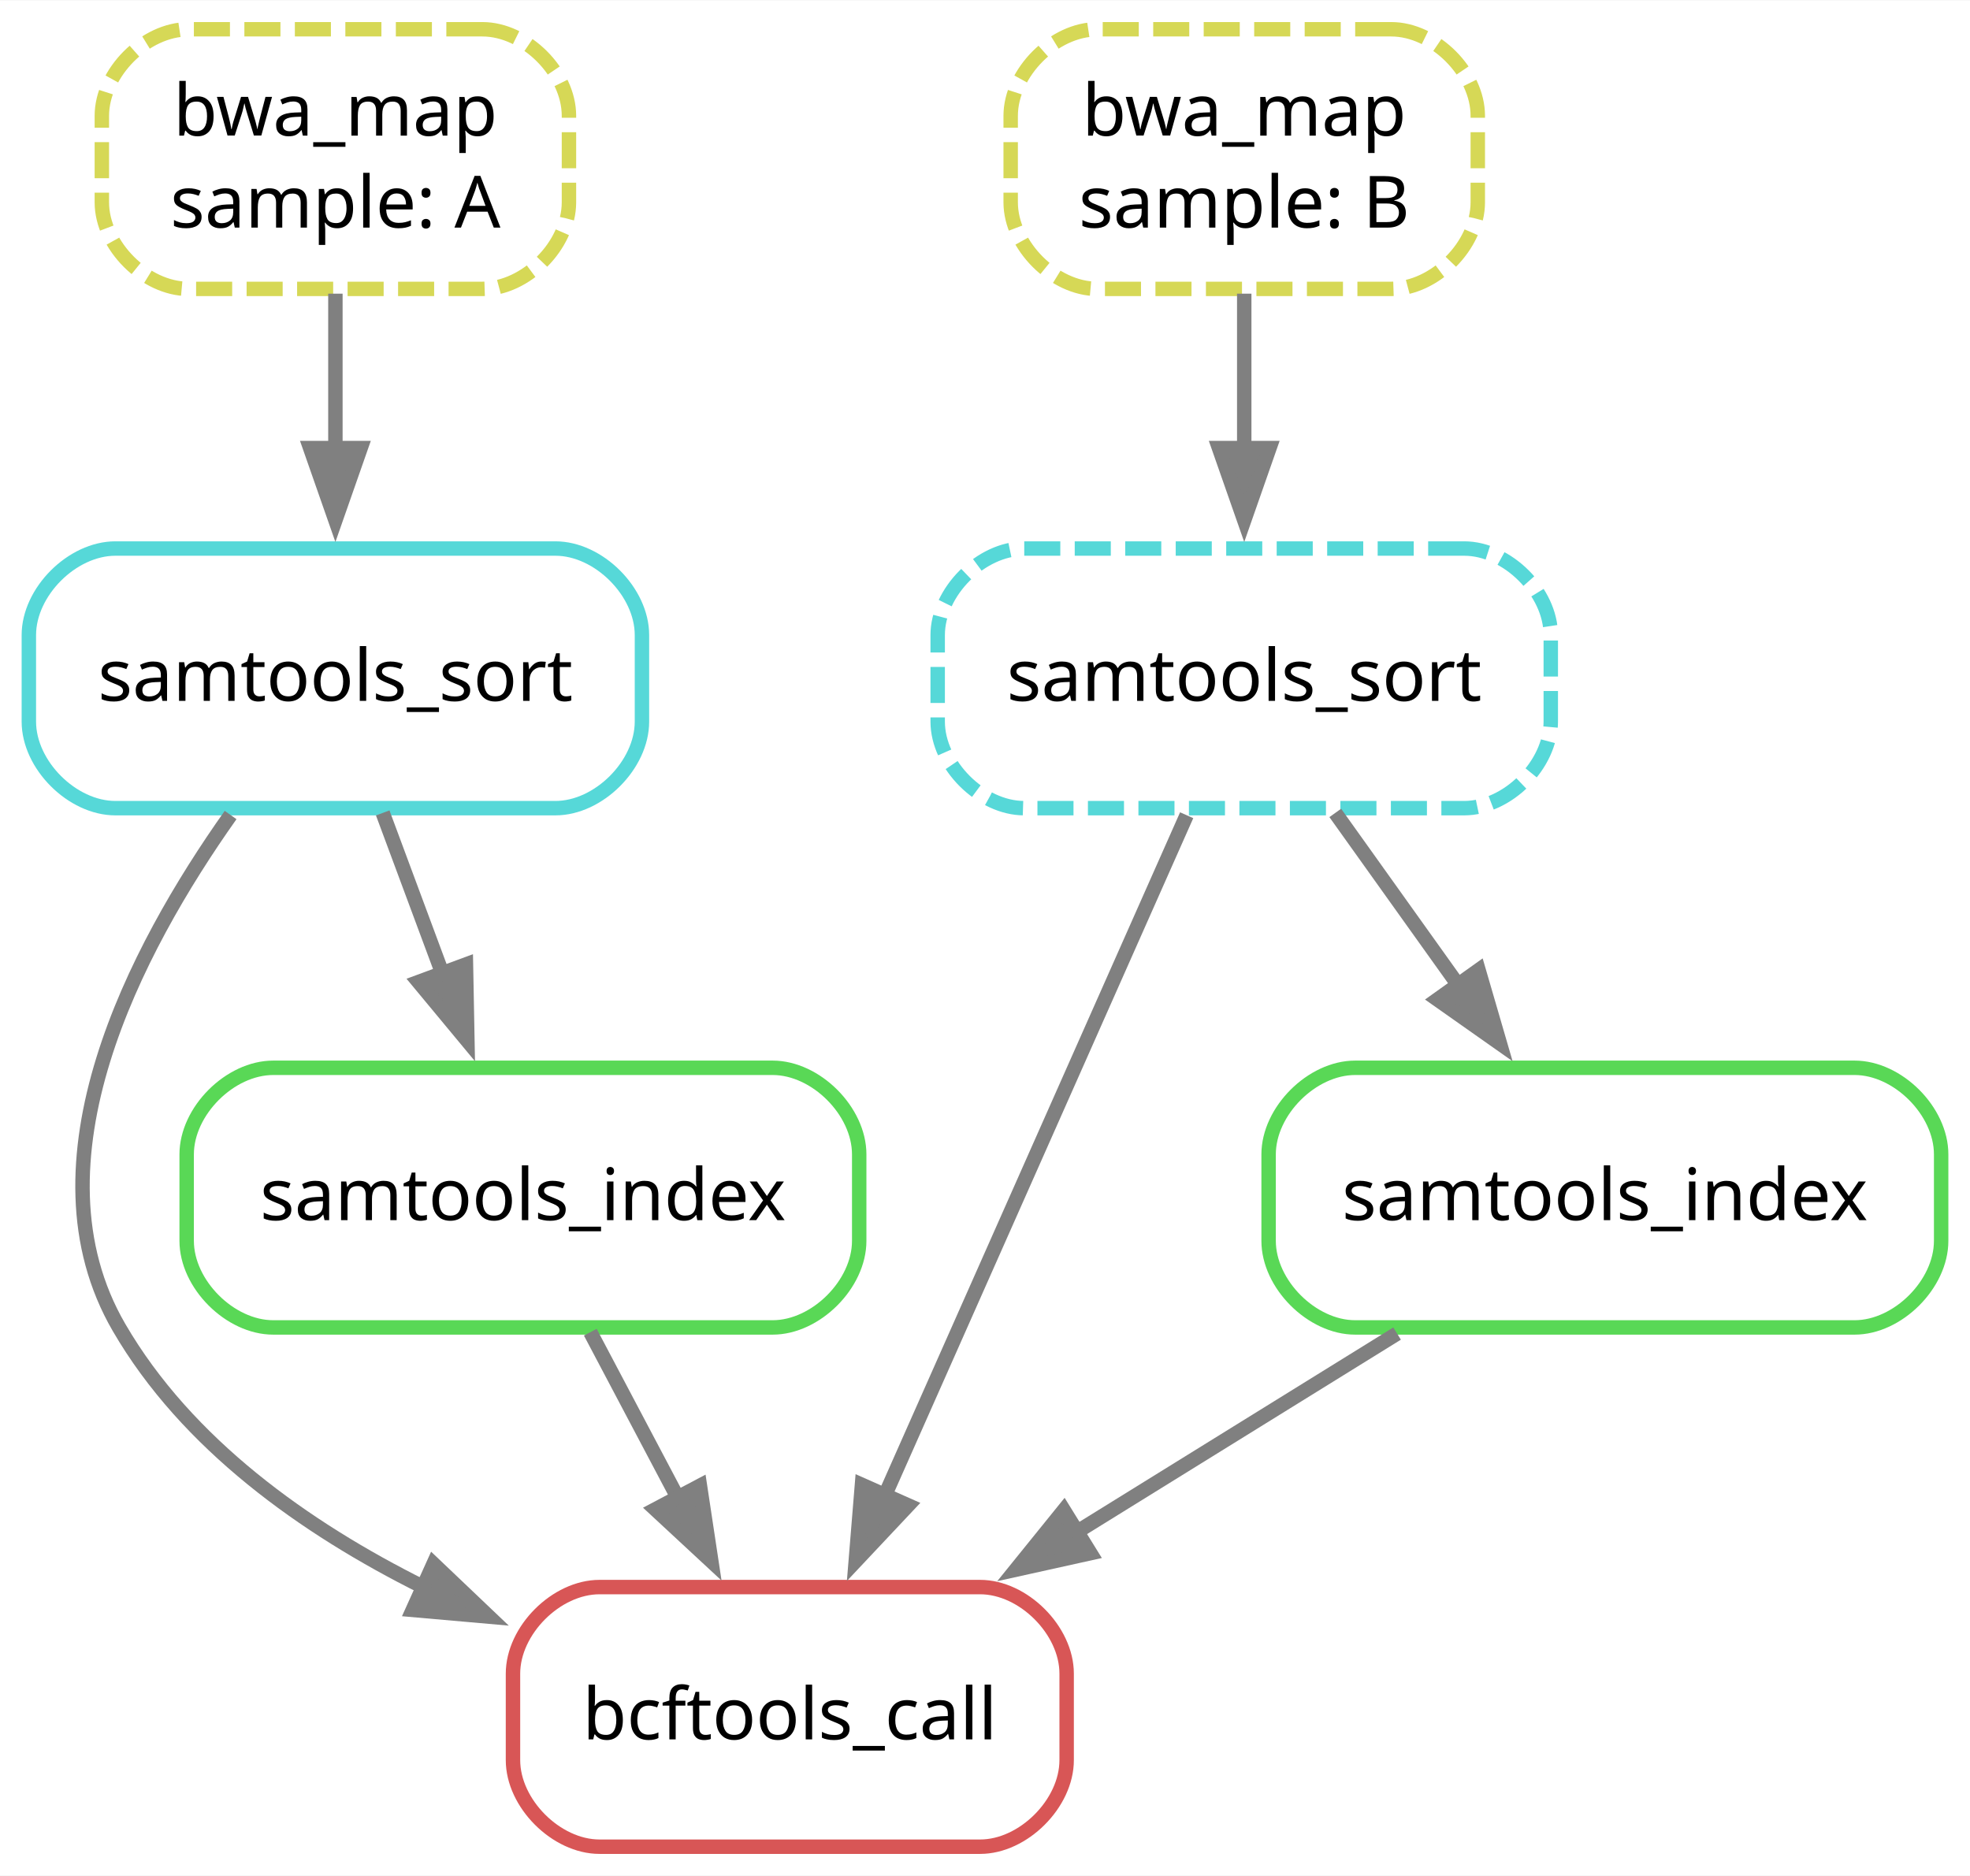
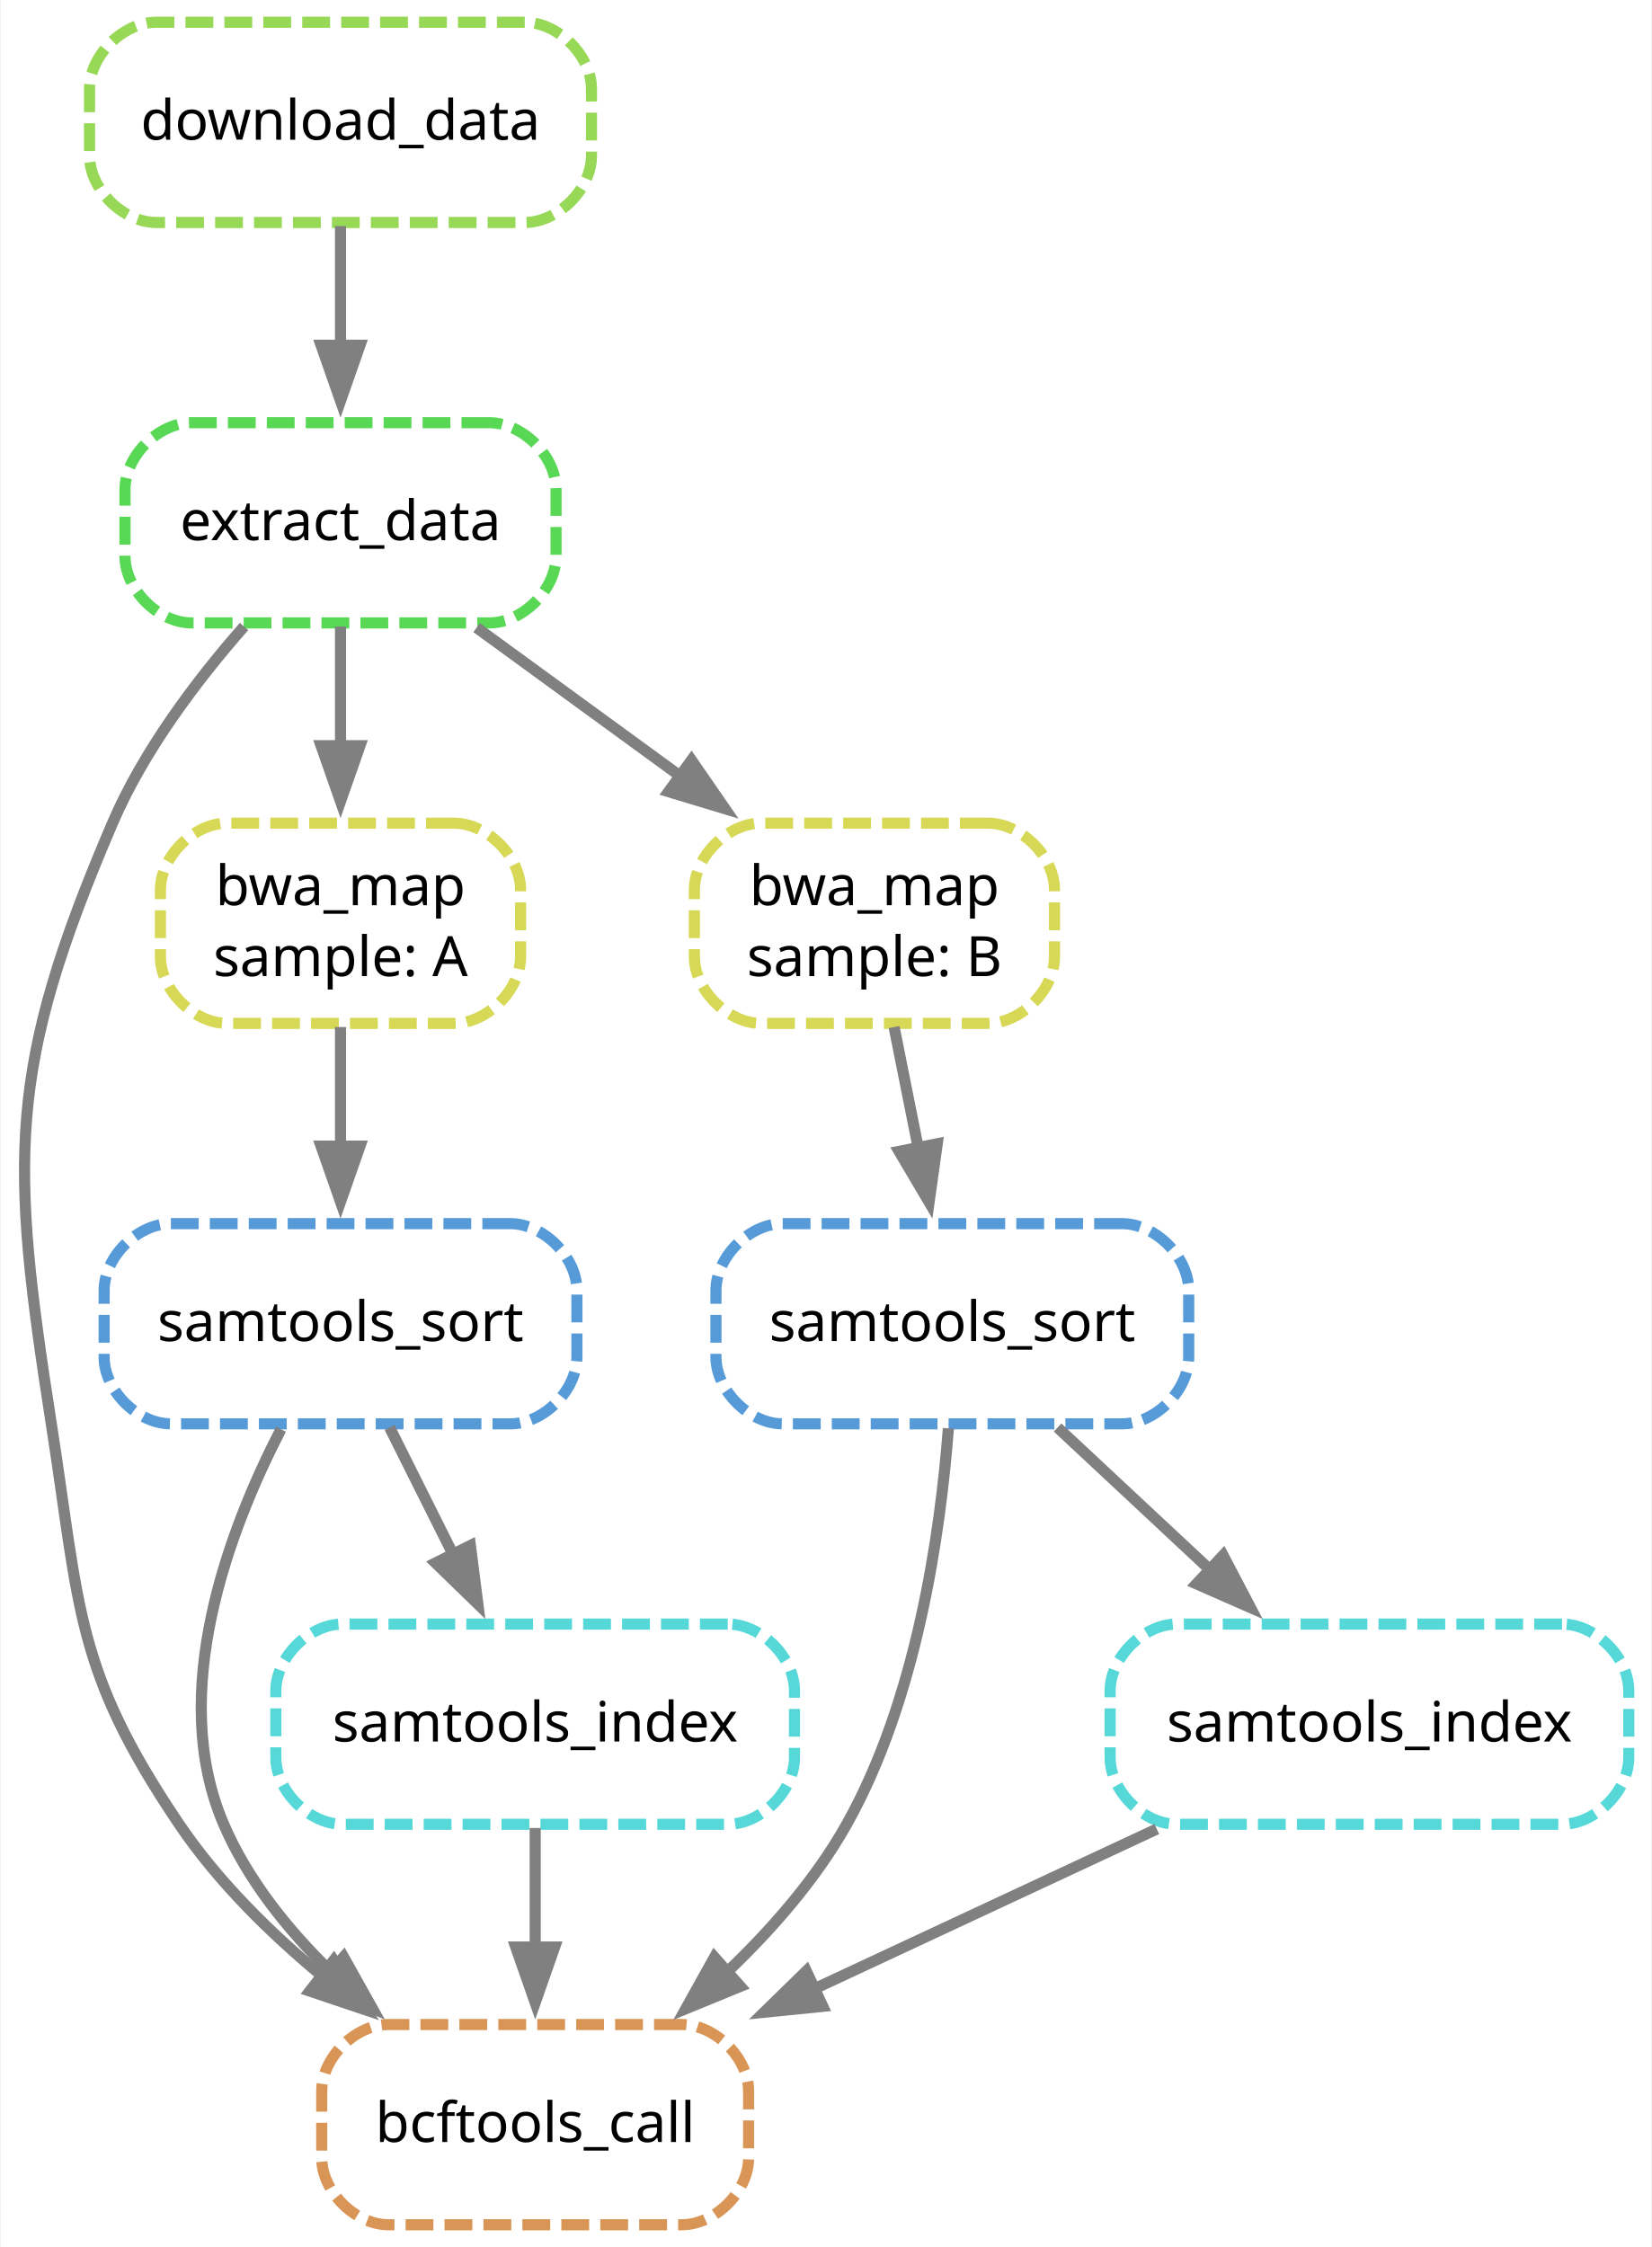
- <svg xmlns="http://www.w3.org/2000/svg" width="273pt" height="260pt" viewBox="0.00 0.00 273.12 260.00">
-   <g id="graph0" class="graph" transform="scale(1 1) rotate(0) translate(4 256)">
-     <polygon fill="white" stroke="none" points="-4,4 -4,-256 269.12,-256 269.12,4 -4,4" />
+ <svg xmlns="http://www.w3.org/2000/svg" width="297pt" height="404pt" viewBox="0.00 0.00 296.69 404.00">
+   <g id="graph0" class="graph" transform="scale(1 1) rotate(0) translate(4 400)">
+     <polygon fill="white" stroke="none" points="-4,4 -4,-400 292.69,-400 292.69,4 -4,4" />
    <g id="node1" class="node">
-       <path fill="none" stroke="#d85656" stroke-width="2" d="M131.88,-36C131.88,-36 79.12,-36 79.12,-36 73.12,-36 67.12,-30 67.12,-24 67.12,-24 67.12,-12 67.12,-12 67.12,-6 73.12,0 79.12,0 79.12,0 131.88,0 131.88,0 137.88,0 143.88,-6 143.88,-12 143.88,-12 143.88,-24 143.88,-24 143.88,-30 137.88,-36 131.88,-36" />
-       <text text-anchor="middle" x="105.5" y="-14.88" font-family="sans" font-size="10.00">bcftools_call</text>
+       <path fill="none" stroke="#d89556" stroke-width="2" stroke-dasharray="5,2" d="M118.44,-36C118.44,-36 65.69,-36 65.69,-36 59.69,-36 53.69,-30 53.69,-24 53.69,-24 53.69,-12 53.69,-12 53.69,-6 59.69,0 65.69,0 65.69,0 118.44,0 118.44,0 124.44,0 130.44,-6 130.44,-12 130.44,-12 130.44,-24 130.44,-24 130.44,-30 124.44,-36 118.44,-36" />
+       <text text-anchor="middle" x="92.07" y="-14.88" font-family="sans" font-size="10.00">bcftools_call</text>
    </g>
    <g id="node2" class="node">
-       <path fill="none" stroke="#56d8d8" stroke-width="2" d="M73,-180C73,-180 12,-180 12,-180 6,-180 0,-174 0,-168 0,-168 0,-156 0,-156 0,-150 6,-144 12,-144 12,-144 73,-144 73,-144 79,-144 85,-150 85,-156 85,-156 85,-168 85,-168 85,-174 79,-180 73,-180" />
-       <text text-anchor="middle" x="42.5" y="-158.88" font-family="sans" font-size="10.00">samtools_sort</text>
+       <path fill="none" stroke="#59d856" stroke-width="2" stroke-dasharray="5,2" d="M83.82,-324C83.82,-324 30.32,-324 30.32,-324 24.32,-324 18.32,-318 18.32,-312 18.32,-312 18.32,-300 18.32,-300 18.32,-294 24.32,-288 30.32,-288 30.32,-288 83.82,-288 83.82,-288 89.82,-288 95.82,-294 95.82,-300 95.82,-300 95.82,-312 95.82,-312 95.82,-318 89.82,-324 83.82,-324" />
+       <text text-anchor="middle" x="57.07" y="-302.88" font-family="sans" font-size="10.00">extract_data</text>
    </g>
    <g id="edge1" class="edge">
-       <path fill="none" stroke="grey" stroke-width="2" d="M27.97,-143.05C14.77,-124.41 -0.77,-94.84 12.5,-72 21.89,-55.84 38.26,-44.19 54.67,-36.01" />
-       <polygon fill="grey" stroke="grey" stroke-width="2" points="56.1,-39.21 63.78,-31.9 53.22,-32.83 56.1,-39.21" />
+       <path fill="none" stroke="grey" stroke-width="2" d="M39.72,-287.36C31.23,-277.69 21.66,-265.04 16.07,-252 -2.94,-207.66 -2.36,-191.67 5.07,-144 10.24,-110.81 9.26,-99.84 28.07,-72 34.95,-61.82 44.33,-52.54 53.8,-44.7" />
+       <polygon fill="grey" stroke="grey" stroke-width="2" points="55.85,-47.54 61.6,-38.63 51.55,-42.01 55.85,-47.54" />
+     </g>
+     <g id="node5" class="node">
+       <path fill="none" stroke="#d6d856" stroke-width="2" stroke-dasharray="5,2" d="M77.44,-252C77.44,-252 36.69,-252 36.69,-252 30.69,-252 24.69,-246 24.69,-240 24.69,-240 24.69,-228 24.69,-228 24.69,-222 30.69,-216 36.69,-216 36.69,-216 77.44,-216 77.44,-216 83.44,-216 89.44,-222 89.44,-228 89.44,-228 89.44,-240 89.44,-240 89.44,-246 83.44,-252 77.44,-252" />
+       <text text-anchor="middle" x="57.07" y="-237.25" font-family="sans" font-size="10.00">bwa_map</text>
+       <text text-anchor="middle" x="57.07" y="-224.5" font-family="sans" font-size="10.00">sample: A</text>
+     </g>
+     <g id="edge8" class="edge">
+       <path fill="none" stroke="grey" stroke-width="2" d="M57.07,-287.34C57.07,-280.75 57.07,-273.08 57.07,-265.67" />
+       <polygon fill="grey" stroke="grey" stroke-width="2" points="60.57,-265.93 57.07,-255.93 53.57,-265.93 60.57,-265.93" />
+     </g>
+     <g id="node7" class="node">
+       <path fill="none" stroke="#d6d856" stroke-width="2" stroke-dasharray="5,2" d="M173.44,-252C173.44,-252 132.69,-252 132.69,-252 126.69,-252 120.69,-246 120.69,-240 120.69,-240 120.69,-228 120.69,-228 120.69,-222 126.69,-216 132.69,-216 132.69,-216 173.44,-216 173.44,-216 179.44,-216 185.44,-222 185.44,-228 185.44,-228 185.44,-240 185.44,-240 185.44,-246 179.44,-252 173.44,-252" />
+       <text text-anchor="middle" x="153.07" y="-237.25" font-family="sans" font-size="10.00">bwa_map</text>
+       <text text-anchor="middle" x="153.07" y="-224.5" font-family="sans" font-size="10.00">sample: B</text>
+     </g>
+     <g id="edge10" class="edge">
+       <path fill="none" stroke="grey" stroke-width="2" d="M81.54,-287.15C92.71,-279.01 106.14,-269.22 118.33,-260.33" />
+       <polygon fill="grey" stroke="grey" stroke-width="2" points="120.17,-263.32 126.19,-254.6 116.05,-257.66 120.17,-263.32" />
+     </g>
+     <g id="node3" class="node">
+       <path fill="none" stroke="#97d856" stroke-width="2" stroke-dasharray="5,2" d="M90.19,-396C90.19,-396 23.94,-396 23.94,-396 17.94,-396 11.94,-390 11.94,-384 11.94,-384 11.94,-372 11.94,-372 11.94,-366 17.94,-360 23.94,-360 23.94,-360 90.19,-360 90.19,-360 96.19,-360 102.19,-366 102.19,-372 102.19,-372 102.19,-384 102.19,-384 102.19,-390 96.19,-396 90.19,-396" />
+       <text text-anchor="middle" x="57.07" y="-374.88" font-family="sans" font-size="10.00">download_data</text>
+     </g>
+     <g id="edge6" class="edge">
+       <path fill="none" stroke="grey" stroke-width="2" d="M57.07,-359.34C57.07,-352.75 57.07,-345.08 57.07,-337.67" />
+       <polygon fill="grey" stroke="grey" stroke-width="2" points="60.57,-337.93 57.07,-327.93 53.57,-337.93 60.57,-337.93" />
+     </g>
+     <g id="node4" class="node">
+       <path fill="none" stroke="#569ad8" stroke-width="2" stroke-dasharray="5,2" d="M87.57,-180C87.57,-180 26.57,-180 26.57,-180 20.57,-180 14.57,-174 14.57,-168 14.57,-168 14.57,-156 14.57,-156 14.57,-150 20.57,-144 26.57,-144 26.57,-144 87.57,-144 87.57,-144 93.57,-144 99.57,-150 99.57,-156 99.57,-156 99.57,-168 99.57,-168 99.57,-174 93.57,-180 87.57,-180" />
+       <text text-anchor="middle" x="57.07" y="-158.88" font-family="sans" font-size="10.00">samtools_sort</text>
+     </g>
+     <g id="edge2" class="edge">
+       <path fill="none" stroke="grey" stroke-width="2" d="M46.36,-143.03C36.87,-124.63 25.96,-95.48 36.07,-72 40.36,-62.03 47.54,-53.07 55.36,-45.46" />
+       <polygon fill="grey" stroke="grey" stroke-width="2" points="57.62,-48.14 62.79,-38.9 52.98,-42.9 57.62,-48.14" />
+     </g>
+     <g id="node8" class="node">
+       <path fill="none" stroke="#56d8d8" stroke-width="2" stroke-dasharray="5,2" d="M126.69,-108C126.69,-108 57.44,-108 57.44,-108 51.44,-108 45.44,-102 45.44,-96 45.44,-96 45.44,-84 45.44,-84 45.44,-78 51.44,-72 57.44,-72 57.44,-72 126.69,-72 126.69,-72 132.69,-72 138.69,-78 138.69,-84 138.69,-84 138.69,-96 138.69,-96 138.69,-102 132.69,-108 126.69,-108" />
+       <text text-anchor="middle" x="92.07" y="-86.88" font-family="sans" font-size="10.00">samtools_index</text>
+     </g>
+     <g id="edge11" class="edge">
+       <path fill="none" stroke="grey" stroke-width="2" d="M65.9,-143.34C69.39,-136.34 73.51,-128.12 77.43,-120.28" />
+       <polygon fill="grey" stroke="grey" stroke-width="2" points="80.42,-122.12 81.76,-111.61 74.16,-118.99 80.42,-122.12" />
+     </g>
+     <g id="edge7" class="edge">
+       <path fill="none" stroke="grey" stroke-width="2" d="M57.07,-215.34C57.07,-208.75 57.07,-201.08 57.07,-193.67" />
+       <polygon fill="grey" stroke="grey" stroke-width="2" points="60.57,-193.93 57.07,-183.93 53.57,-193.93 60.57,-193.93" />
    </g>
    <g id="node6" class="node">
-       <path fill="none" stroke="#59d856" stroke-width="2" d="M103.12,-108C103.12,-108 33.88,-108 33.88,-108 27.88,-108 21.88,-102 21.88,-96 21.88,-96 21.88,-84 21.88,-84 21.88,-78 27.88,-72 33.88,-72 33.88,-72 103.12,-72 103.12,-72 109.12,-72 115.12,-78 115.12,-84 115.12,-84 115.12,-96 115.12,-96 115.12,-102 109.12,-108 103.12,-108" />
-       <text text-anchor="middle" x="68.5" y="-86.88" font-family="sans" font-size="10.00">samtools_index</text>
+       <path fill="none" stroke="#569ad8" stroke-width="2" stroke-dasharray="5,2" d="M197.57,-180C197.57,-180 136.57,-180 136.57,-180 130.57,-180 124.57,-174 124.57,-168 124.57,-168 124.57,-156 124.57,-156 124.57,-150 130.57,-144 136.57,-144 136.57,-144 197.57,-144 197.57,-144 203.57,-144 209.57,-150 209.57,-156 209.57,-156 209.57,-168 209.57,-168 209.57,-174 203.57,-180 197.57,-180" />
+       <text text-anchor="middle" x="167.07" y="-158.88" font-family="sans" font-size="10.00">samtools_sort</text>
    </g>
-     <g id="edge7" class="edge">
-       <path fill="none" stroke="grey" stroke-width="2" d="M49.06,-143.34C51.57,-136.59 54.5,-128.69 57.32,-121.11" />
-       <polygon fill="grey" stroke="grey" stroke-width="2" points="60.6,-122.33 60.8,-111.74 54.03,-119.9 60.6,-122.33" />
+     <g id="edge3" class="edge">
+       <path fill="none" stroke="grey" stroke-width="2" d="M166.36,-143.19C164.93,-124.4 160.68,-94.46 148.07,-72 142.56,-62.18 134.62,-53.1 126.45,-45.32" />
+       <polygon fill="grey" stroke="grey" stroke-width="2" points="128.95,-42.86 119.15,-38.84 124.3,-48.09 128.95,-42.86" />
    </g>
-     <g id="node3" class="node">
-       <path fill="none" stroke="#d6d856" stroke-width="2" stroke-dasharray="5,2" d="M62.88,-252C62.88,-252 22.12,-252 22.12,-252 16.12,-252 10.12,-246 10.12,-240 10.12,-240 10.12,-228 10.12,-228 10.12,-222 16.12,-216 22.12,-216 22.12,-216 62.88,-216 62.88,-216 68.88,-216 74.88,-222 74.88,-228 74.88,-228 74.88,-240 74.88,-240 74.88,-246 68.88,-252 62.88,-252" />
-       <text text-anchor="middle" x="42.5" y="-237.25" font-family="sans" font-size="10.00">bwa_map</text>
-       <text text-anchor="middle" x="42.5" y="-224.5" font-family="sans" font-size="10.00">sample: A</text>
+     <g id="node9" class="node">
+       <path fill="none" stroke="#56d8d8" stroke-width="2" stroke-dasharray="5,2" d="M276.69,-108C276.69,-108 207.44,-108 207.44,-108 201.44,-108 195.44,-102 195.44,-96 195.44,-96 195.44,-84 195.44,-84 195.44,-78 201.44,-72 207.44,-72 207.44,-72 276.69,-72 276.69,-72 282.69,-72 288.69,-78 288.69,-84 288.69,-84 288.69,-96 288.69,-96 288.69,-102 282.69,-108 276.69,-108" />
+       <text text-anchor="middle" x="242.07" y="-86.88" font-family="sans" font-size="10.00">samtools_index</text>
+     </g>
+     <g id="edge12" class="edge">
+       <path fill="none" stroke="grey" stroke-width="2" d="M185.99,-143.34C194.37,-135.52 204.39,-126.16 213.64,-117.53" />
+       <polygon fill="grey" stroke="grey" stroke-width="2" points="215.75,-120.35 220.67,-110.97 210.97,-115.23 215.75,-120.35" />
+     </g>
+     <g id="edge9" class="edge">
+       <path fill="none" stroke="grey" stroke-width="2" d="M156.6,-215.34C157.92,-208.75 159.45,-201.08 160.93,-193.67" />
+       <polygon fill="grey" stroke="grey" stroke-width="2" points="164.36,-194.36 162.89,-183.87 157.5,-192.99 164.36,-194.36" />
+     </g>
+     <g id="edge4" class="edge">
+       <path fill="none" stroke="grey" stroke-width="2" d="M92.07,-71.34C92.07,-64.75 92.07,-57.08 92.07,-49.67" />
+       <polygon fill="grey" stroke="grey" stroke-width="2" points="95.57,-49.93 92.07,-39.93 88.57,-49.93 95.57,-49.93" />
    </g>
    <g id="edge5" class="edge">
-       <path fill="none" stroke="grey" stroke-width="2" d="M42.5,-215.34C42.5,-208.75 42.5,-201.08 42.5,-193.67" />
-       <polygon fill="grey" stroke="grey" stroke-width="2" points="46,-193.93 42.5,-183.93 39,-193.93 46,-193.93" />
-     </g>
-     <g id="node4" class="node">
-       <path fill="none" stroke="#56d8d8" stroke-width="2" stroke-dasharray="5,2" d="M199,-180C199,-180 138,-180 138,-180 132,-180 126,-174 126,-168 126,-168 126,-156 126,-156 126,-150 132,-144 138,-144 138,-144 199,-144 199,-144 205,-144 211,-150 211,-156 211,-156 211,-168 211,-168 211,-174 205,-180 199,-180" />
-       <text text-anchor="middle" x="168.5" y="-158.88" font-family="sans" font-size="10.00">samtools_sort</text>
-     </g>
-     <g id="edge2" class="edge">
-       <path fill="none" stroke="grey" stroke-width="2" d="M160.52,-143.02C149.96,-119.22 131.22,-76.97 118.58,-48.48" />
-       <polygon fill="grey" stroke="grey" stroke-width="2" points="121.9,-47.33 114.64,-39.61 115.5,-50.17 121.9,-47.33" />
-     </g>
-     <g id="node7" class="node">
-       <path fill="none" stroke="#59d856" stroke-width="2" d="M253.12,-108C253.12,-108 183.88,-108 183.88,-108 177.88,-108 171.88,-102 171.88,-96 171.88,-96 171.88,-84 171.88,-84 171.88,-78 177.88,-72 183.88,-72 183.88,-72 253.12,-72 253.12,-72 259.12,-72 265.12,-78 265.12,-84 265.12,-84 265.12,-96 265.12,-96 265.12,-102 259.12,-108 253.12,-108" />
-       <text text-anchor="middle" x="218.5" y="-86.88" font-family="sans" font-size="10.00">samtools_index</text>
-     </g>
-     <g id="edge8" class="edge">
-       <path fill="none" stroke="grey" stroke-width="2" d="M181.12,-143.34C186.29,-136.1 192.41,-127.53 198.18,-119.45" />
-       <polygon fill="grey" stroke="grey" stroke-width="2" points="200.99,-121.54 203.95,-111.37 195.29,-117.47 200.99,-121.54" />
-     </g>
-     <g id="node5" class="node">
-       <path fill="none" stroke="#d6d856" stroke-width="2" stroke-dasharray="5,2" d="M188.88,-252C188.88,-252 148.12,-252 148.12,-252 142.12,-252 136.12,-246 136.12,-240 136.12,-240 136.12,-228 136.12,-228 136.12,-222 142.12,-216 148.12,-216 148.12,-216 188.88,-216 188.88,-216 194.88,-216 200.88,-222 200.88,-228 200.88,-228 200.88,-240 200.88,-240 200.88,-246 194.88,-252 188.88,-252" />
-       <text text-anchor="middle" x="168.5" y="-237.25" font-family="sans" font-size="10.00">bwa_map</text>
-       <text text-anchor="middle" x="168.5" y="-224.5" font-family="sans" font-size="10.00">sample: B</text>
-     </g>
-     <g id="edge6" class="edge">
-       <path fill="none" stroke="grey" stroke-width="2" d="M168.5,-215.34C168.5,-208.75 168.5,-201.08 168.5,-193.67" />
-       <polygon fill="grey" stroke="grey" stroke-width="2" points="172,-193.93 168.5,-183.93 165,-193.93 172,-193.93" />
-     </g>
-     <g id="edge3" class="edge">
-       <path fill="none" stroke="grey" stroke-width="2" d="M77.84,-71.34C81.53,-64.34 85.88,-56.12 90.02,-48.28" />
-       <polygon fill="grey" stroke="grey" stroke-width="2" points="93.04,-50.05 94.62,-39.58 86.86,-46.78 93.04,-50.05" />
-     </g>
-     <g id="edge4" class="edge">
-       <path fill="none" stroke="grey" stroke-width="2" d="M189.69,-71.15C176.15,-62.76 159.78,-52.62 145.09,-43.52" />
-       <polygon fill="grey" stroke="grey" stroke-width="2" points="147.17,-40.7 136.83,-38.41 143.49,-46.65 147.17,-40.7" />
+       <path fill="none" stroke="grey" stroke-width="2" d="M203.83,-71.15C185.12,-62.43 162.36,-51.81 142.28,-42.43" />
+       <polygon fill="grey" stroke="grey" stroke-width="2" points="143.78,-39.27 133.24,-38.21 140.82,-45.61 143.78,-39.27" />
    </g>
  </g>
</svg>
